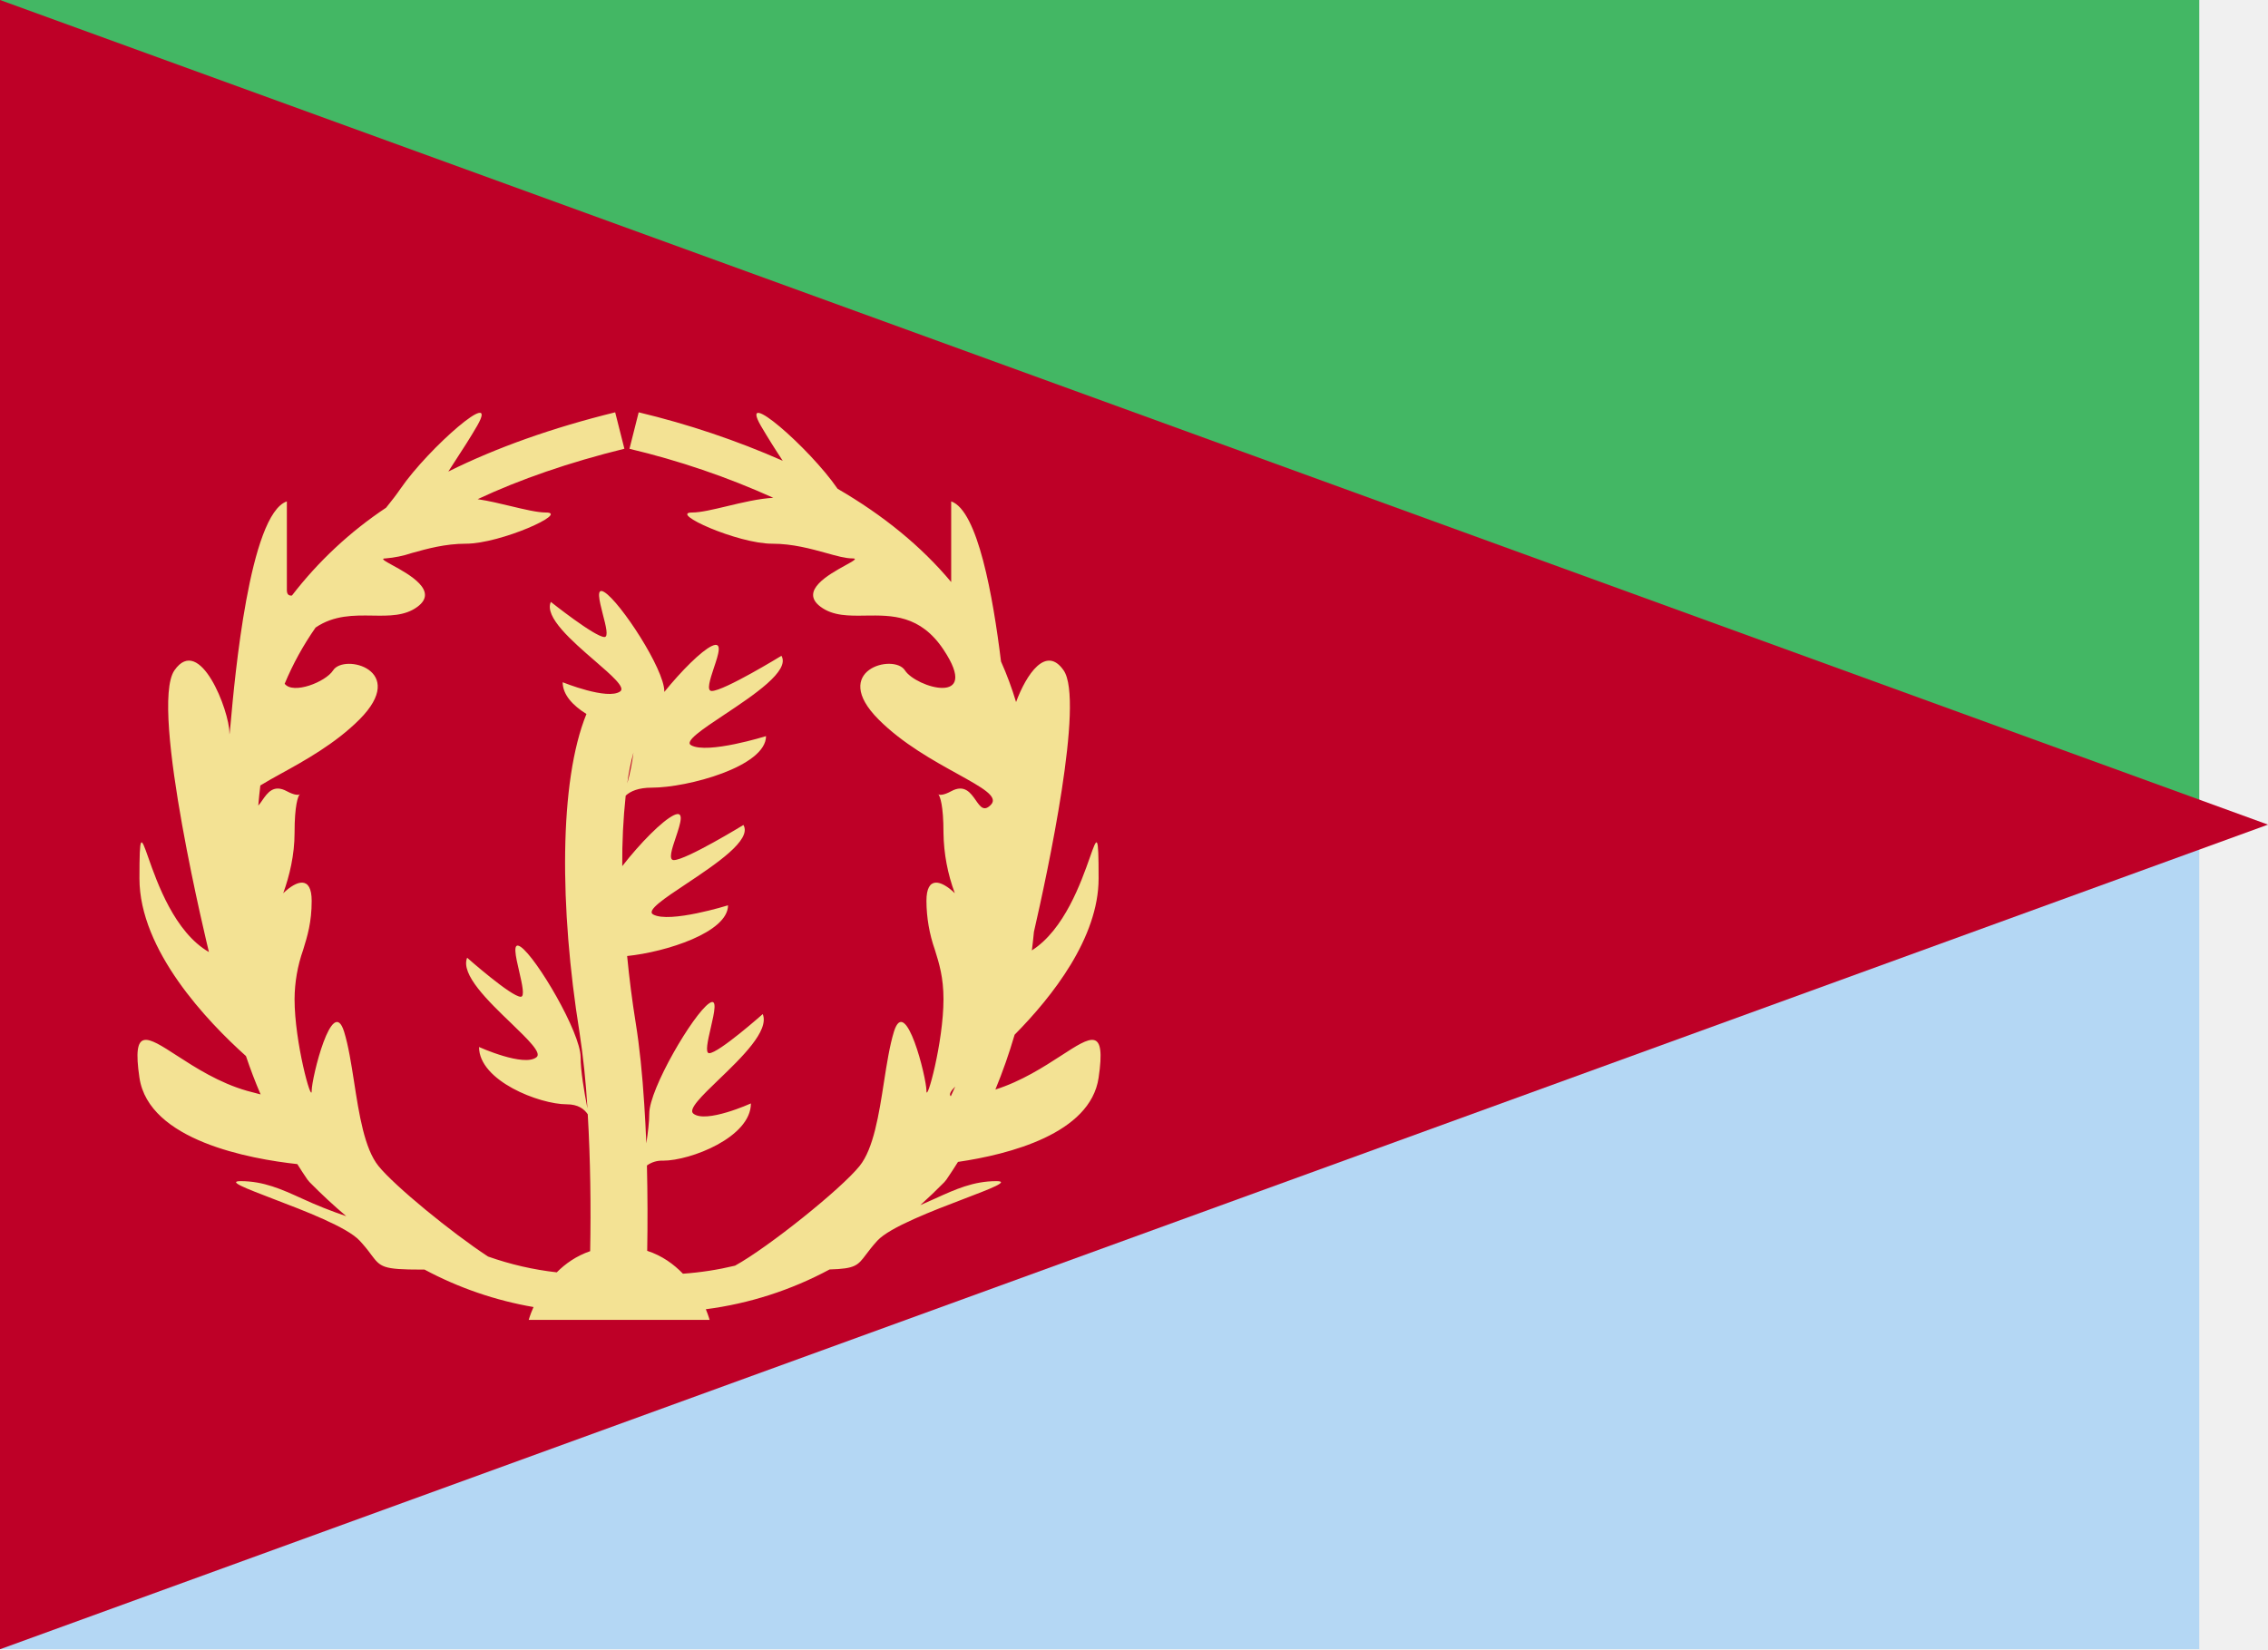
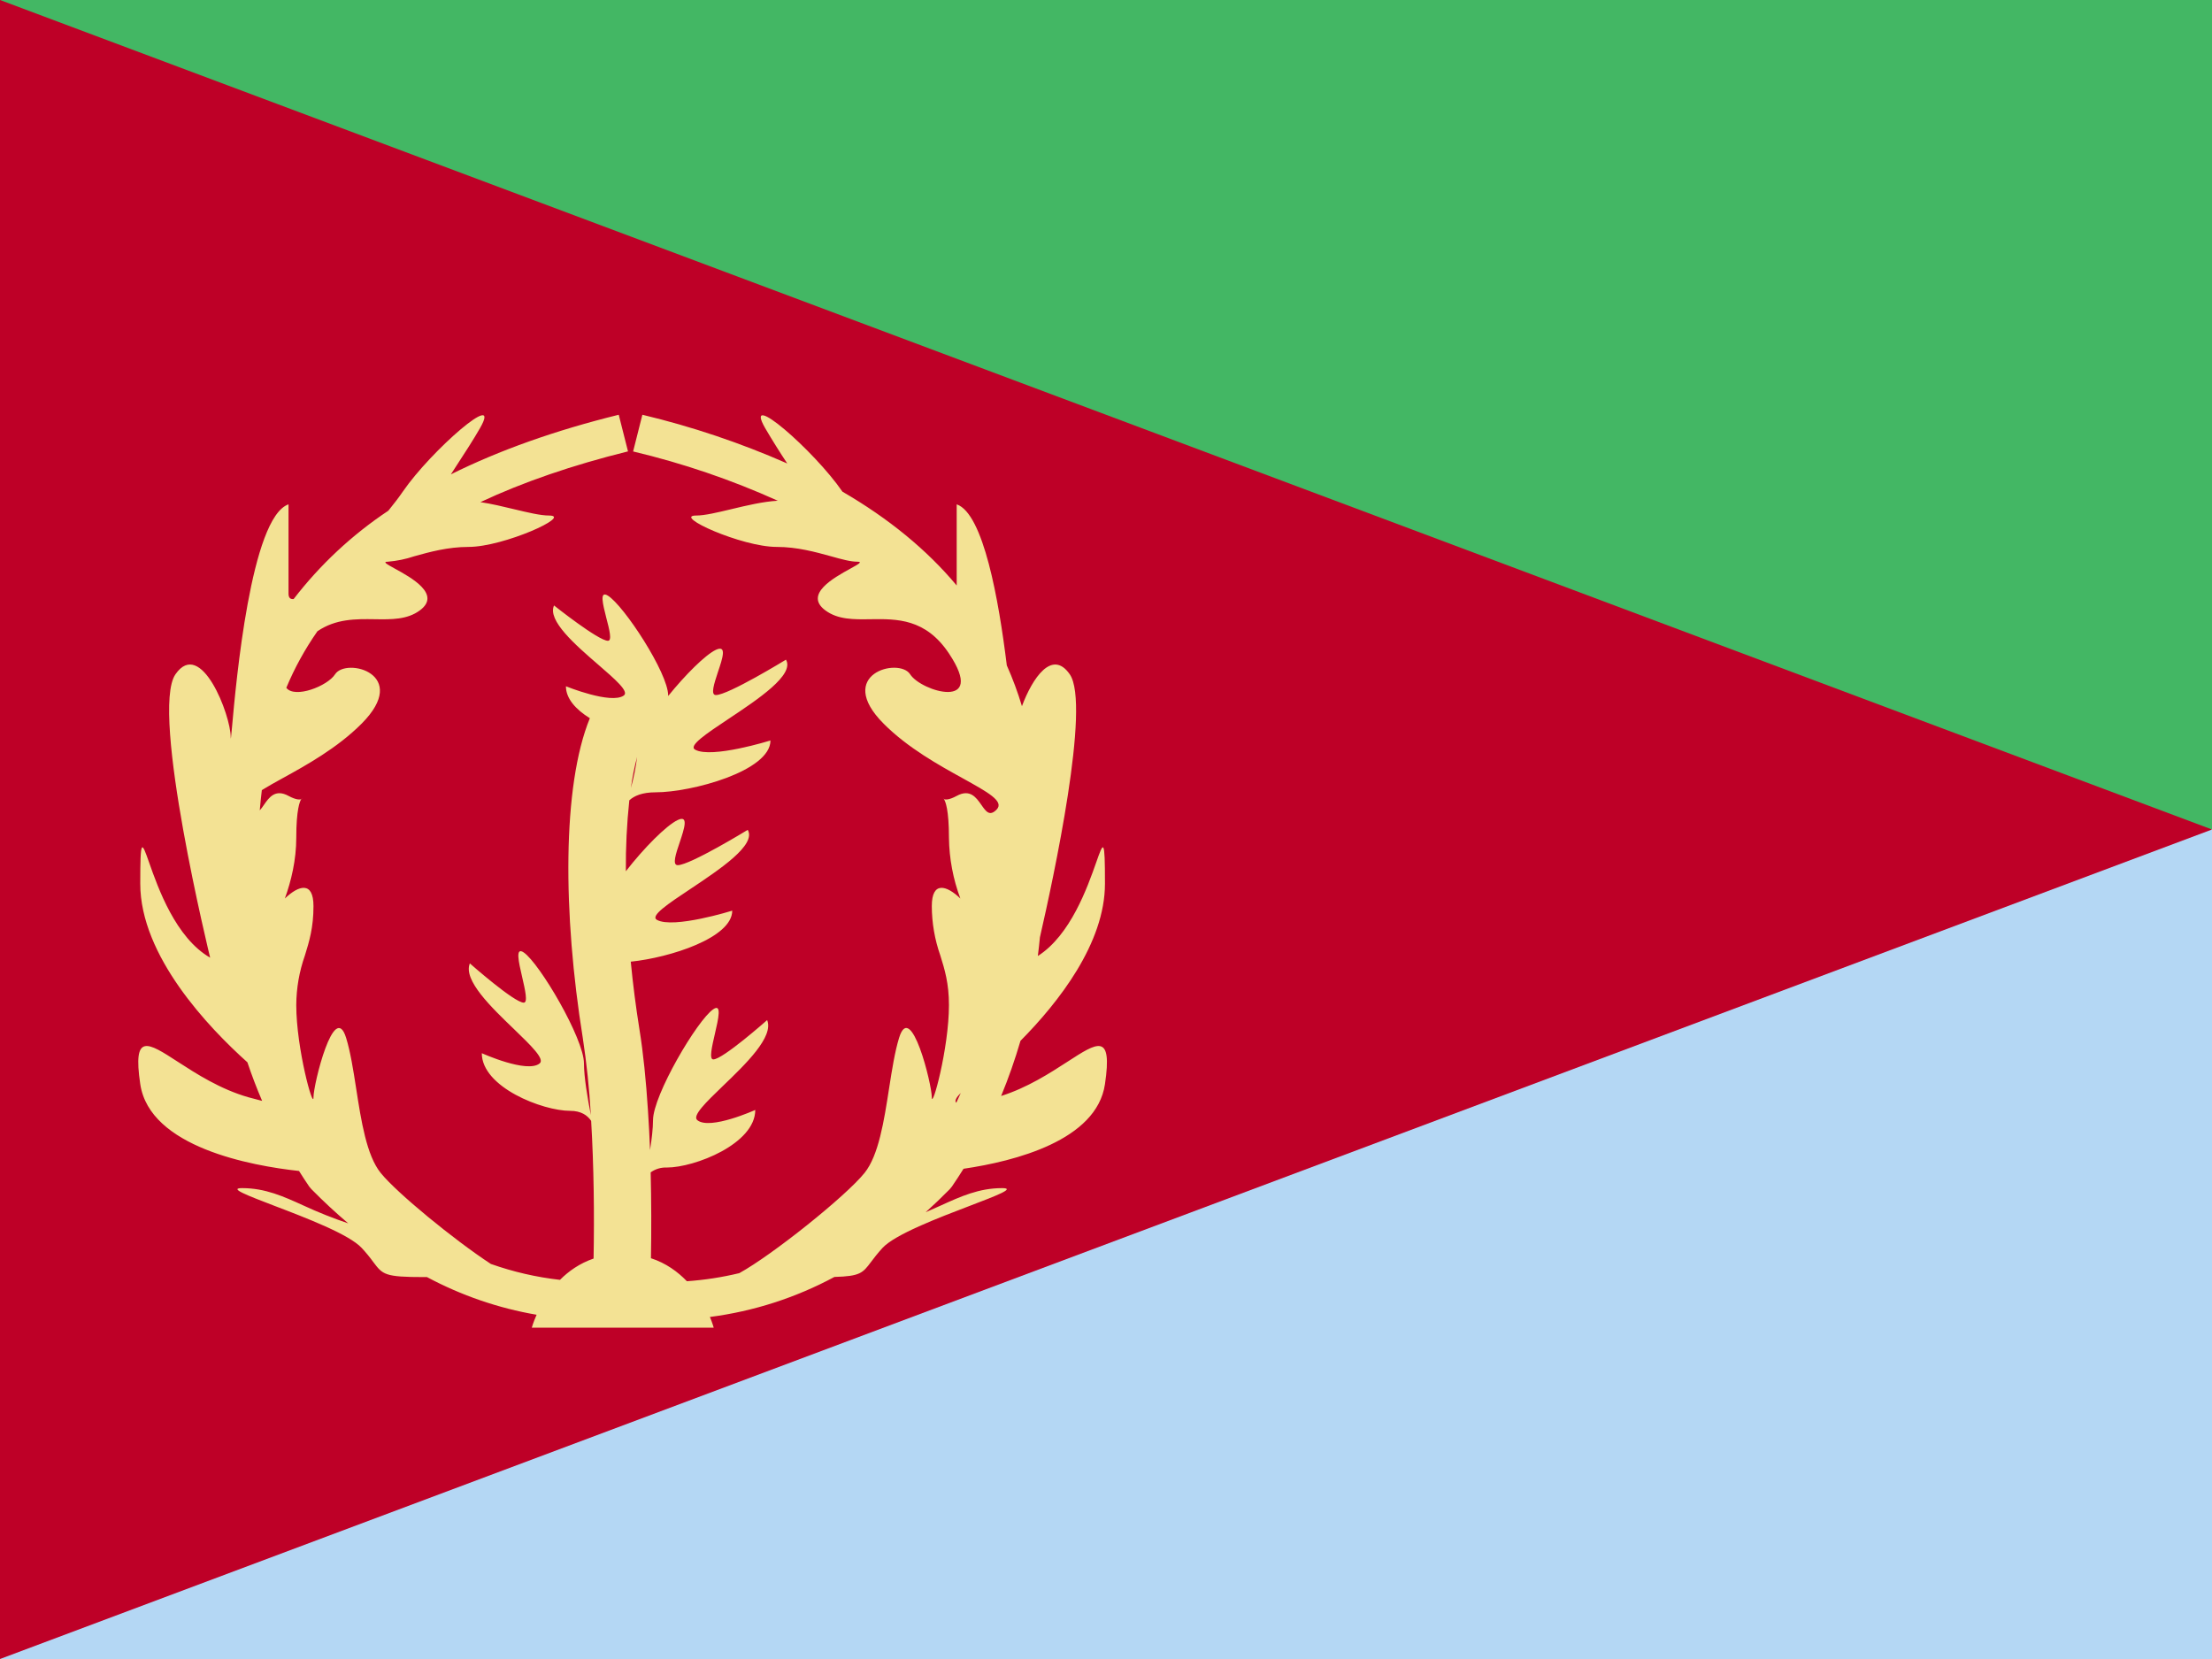
- <svg xmlns="http://www.w3.org/2000/svg" width="33" height="24" fill="none">
-   <mask id="a" maskUnits="userSpaceOnUse" x="0" y="0" width="34" height="24">
+ <svg xmlns="http://www.w3.org/2000/svg" width="32" height="24" fill="none">
+   <mask id="a" maskUnits="userSpaceOnUse" x="0" y="0" width="32" height="24">
    <path fill="#fff" d="M0 0h34v24H0z" />
  </mask>
  <g mask="url(#a)" fill-rule="evenodd" clip-rule="evenodd">
    <path d="M0 0v12h32V0H0z" fill="#43B764" />
    <path d="M0 12v12h32V12H0z" fill="#B4D7F4" />
-     <path d="M0 0l33 12L0 24V0z" fill="#BE0027" />
+     <path d="M0 0l32 12L0 24V0z" fill="#BE0027" />
    <path d="M8.1 18.516c.126-.127.286-.24.487-.309.012-.637.004-1.332-.035-1.992-.053-.079-.144-.145-.304-.145-.4 0-1.278-.342-1.278-.834 0 0 .655.296.837.148.078-.063-.125-.258-.37-.495-.331-.318-.739-.71-.64-.952 0 0 .642.568.78.568.062 0 .02-.184-.023-.37-.051-.22-.103-.442.023-.356.23.158.871 1.246.871 1.605 0 .196.052.504.099.744v-.007a11.967 11.967 0 00-.116-1.105c-.289-1.8-.299-3.645.102-4.626-.2-.124-.346-.282-.346-.462 0 0 .655.266.838.133.078-.057-.125-.233-.37-.445-.331-.286-.739-.64-.64-.857 0 0 .642.511.78.511.062 0 .02-.165-.024-.332-.05-.198-.102-.398.023-.321.231.142.872 1.12.872 1.444v.008c.249-.308.538-.596.69-.668.164-.077.097.123.03.321-.055.167-.11.333-.03.333.179 0 1.014-.512 1.014-.512.129.218-.401.571-.831.857-.32.213-.584.389-.483.445.238.133 1.09-.133 1.09-.133 0 .443-1.142.75-1.662.75-.193 0-.31.051-.38.116a8.967 8.967 0 00-.05 1.026c.26-.335.585-.663.75-.741.162-.077.096.122.03.32-.057.167-.112.333-.03.333.178 0 1.013-.511 1.013-.511.128.218-.402.57-.832.857-.319.212-.583.388-.482.445.238.133 1.09-.133 1.09-.133 0 .393-.903.68-1.468.738.031.324.073.651.125.976.056.346.096.743.124 1.18.013.189.022.38.03.57.024-.158.043-.316.043-.433 0-.36.64-1.448.872-1.605.125-.086.074.136.023.356-.043.186-.086.37-.023.37.137 0 .779-.569.779-.569.099.242-.309.635-.64.953-.245.236-.448.432-.37.495.183.148.838-.148.838-.148 0 .492-.879.833-1.278.833a.374.374 0 00-.235.07c.01.422.011.843.004 1.242.218.071.388.196.52.333.256-.018.509-.057.758-.117.48-.264 1.543-1.115 1.812-1.45.204-.253.282-.752.355-1.223.042-.27.083-.53.145-.732.17-.551.473.67.473.86 0 .19.248-.705.248-1.333 0-.315-.062-.517-.125-.718a2.172 2.172 0 01-.123-.713c0-.367.214-.302.413-.111a2.61 2.61 0 01-.165-.877c0-.408-.051-.53-.073-.56.02.008.073.014.185-.047.193-.105.282.023.357.13.066.095.12.173.222.066.112-.118-.13-.25-.488-.449-.344-.19-.796-.439-1.147-.791-.717-.719.223-.966.383-.715.16.25 1.117.532.561-.302-.338-.507-.754-.5-1.133-.495-.244.004-.473.007-.655-.128-.313-.232.124-.473.362-.604.114-.063.182-.1.102-.1-.101 0-.231-.036-.384-.079-.219-.06-.485-.135-.784-.135-.508 0-1.512-.454-1.165-.454.124 0 .307-.044.508-.092.221-.053.464-.111.673-.122a11.6 11.6 0 00-2.093-.713L9.293 6a12.29 12.29 0 012.096.705 11.03 11.03 0 01-.319-.51c-.332-.58.706.32 1.116.916l.002.002c.668.388 1.22.84 1.652 1.357V7.296c.388.133.609 1.387.725 2.33.085.19.158.387.219.59.15-.404.436-.831.692-.461.305.44-.234 2.941-.432 3.805a9.02 9.02 0 01-.03.27c.473-.301.718-.996.844-1.353.108-.307.127-.362.127.306 0 .863-.672 1.718-1.222 2.274-.08.273-.173.539-.28.798.379-.12.704-.33.956-.493.44-.286.657-.426.546.322-.12.814-1.303 1.115-2.046 1.224-.054.087-.11.172-.168.257l-.031.038a8.265 8.265 0 01-.349.334c.075-.032.147-.065.218-.097.29-.132.554-.252.888-.252.202 0-.074.106-.464.255-.462.176-1.084.414-1.266.61-.076.083-.126.15-.167.204-.119.158-.155.206-.529.216a5.21 5.21 0 01-1.801.579c.039.094.055.155.055.155H7.693s.02-.075.07-.187a5.243 5.243 0 01-1.586-.545h-.042c-.57 0-.597-.035-.735-.218a2.102 2.102 0 00-.167-.203c-.182-.197-.804-.435-1.266-.611-.39-.15-.666-.255-.464-.255.334 0 .598.12.888.252a6.496 6.496 0 00.647.258 8.032 8.032 0 01-.533-.495l-.032-.038c-.05-.074-.1-.149-.147-.225-.688-.075-2.161-.342-2.297-1.257-.111-.747.105-.607.546-.321.266.172.613.396 1.02.512.074.02.14.038.197.052a7.384 7.384 0 01-.213-.558c-.561-.503-1.55-1.538-1.55-2.585 0-.668.02-.613.128-.306.129.367.384 1.09.883 1.377 0 0-.872-3.564-.502-4.099.37-.535.8.593.8.91 0 .056.005-.004.018-.141.058-.651.274-3.041.818-3.228v1.292c0 .06.027.084.074.078a5.74 5.74 0 011.37-1.278c.082-.101.154-.195.21-.277.41-.596 1.448-1.497 1.116-.917-.1.174-.22.358-.33.527a34.09 34.09 0 00-.091.141c.7-.348 1.51-.636 2.428-.862l.134.53c-.804.199-1.515.443-2.135.734.16.024.328.064.485.102.201.048.384.092.508.092.347 0-.657.454-1.165.454-.3 0-.565.074-.784.135a1.615 1.615 0 01-.384.079c-.08 0-.012.037.102.1.238.13.676.372.362.604-.182.135-.411.132-.655.128-.27-.004-.56-.008-.827.174-.18.258-.33.53-.45.818.122.16.596-.025.705-.195.16-.25 1.1-.004.383.715-.351.352-.803.602-1.147.791a7.217 7.217 0 00-.295.169 7.458 7.458 0 00-.03.293.676.676 0 00.059-.078c.075-.108.164-.236.357-.131.112.06.165.056.185.046-.022.03-.073.153-.073.56 0 .32-.074.628-.165.878.199-.191.414-.256.414.111 0 .311-.062.512-.124.713a2.188 2.188 0 00-.125.718c0 .628.249 1.524.249 1.334 0-.19.301-1.412.472-.86.062.2.103.46.145.73.073.472.151.971.355 1.224.234.29 1.064.97 1.594 1.317.326.115.66.192 1 .23zm-3.73-6.964c-.001-.001-.005 0-.01.008.007-.003.01-.007.01-.008zm9.285.008c-.006-.007-.01-.01-.01-.008 0 .001.002.005.01.008zm.179 4.393a6.49 6.49 0 00.065-.141c-.055.054-.097.112-.065.141zM9.217 10.95a3.23 3.23 0 01-.09.45 3.54 3.54 0 01.09-.45z" fill="#F3E294" />
  </g>
</svg>
